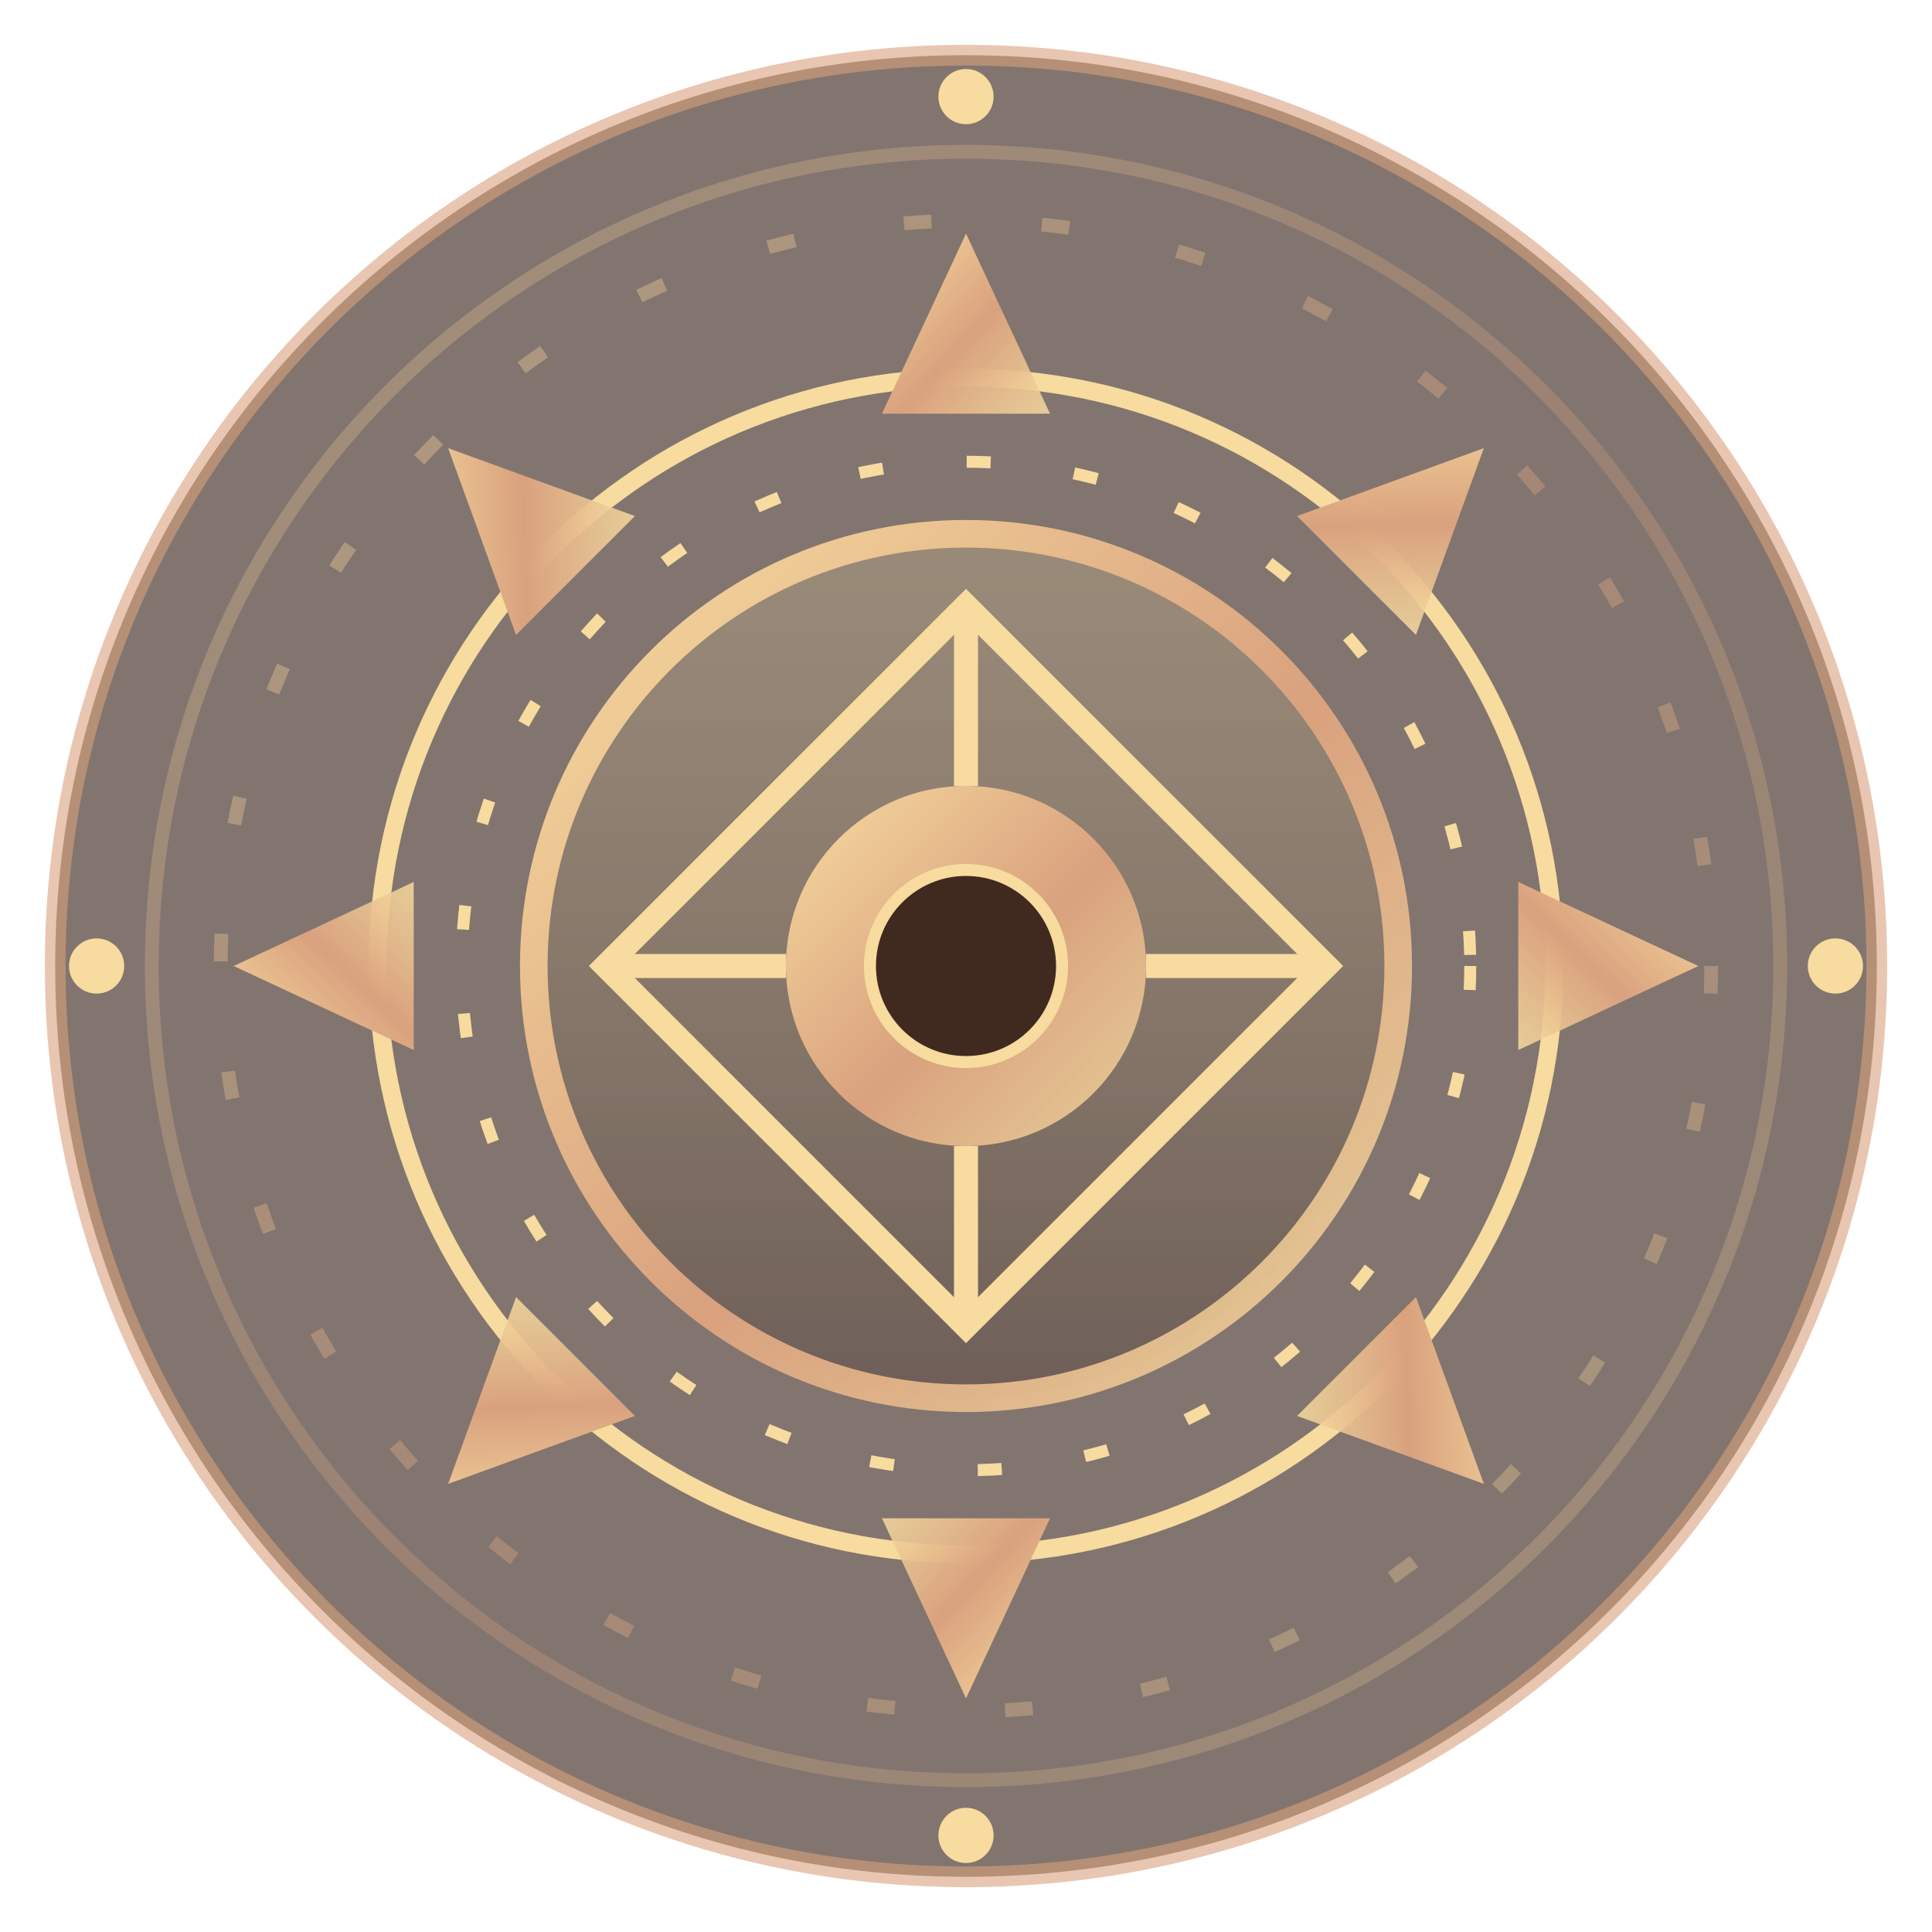
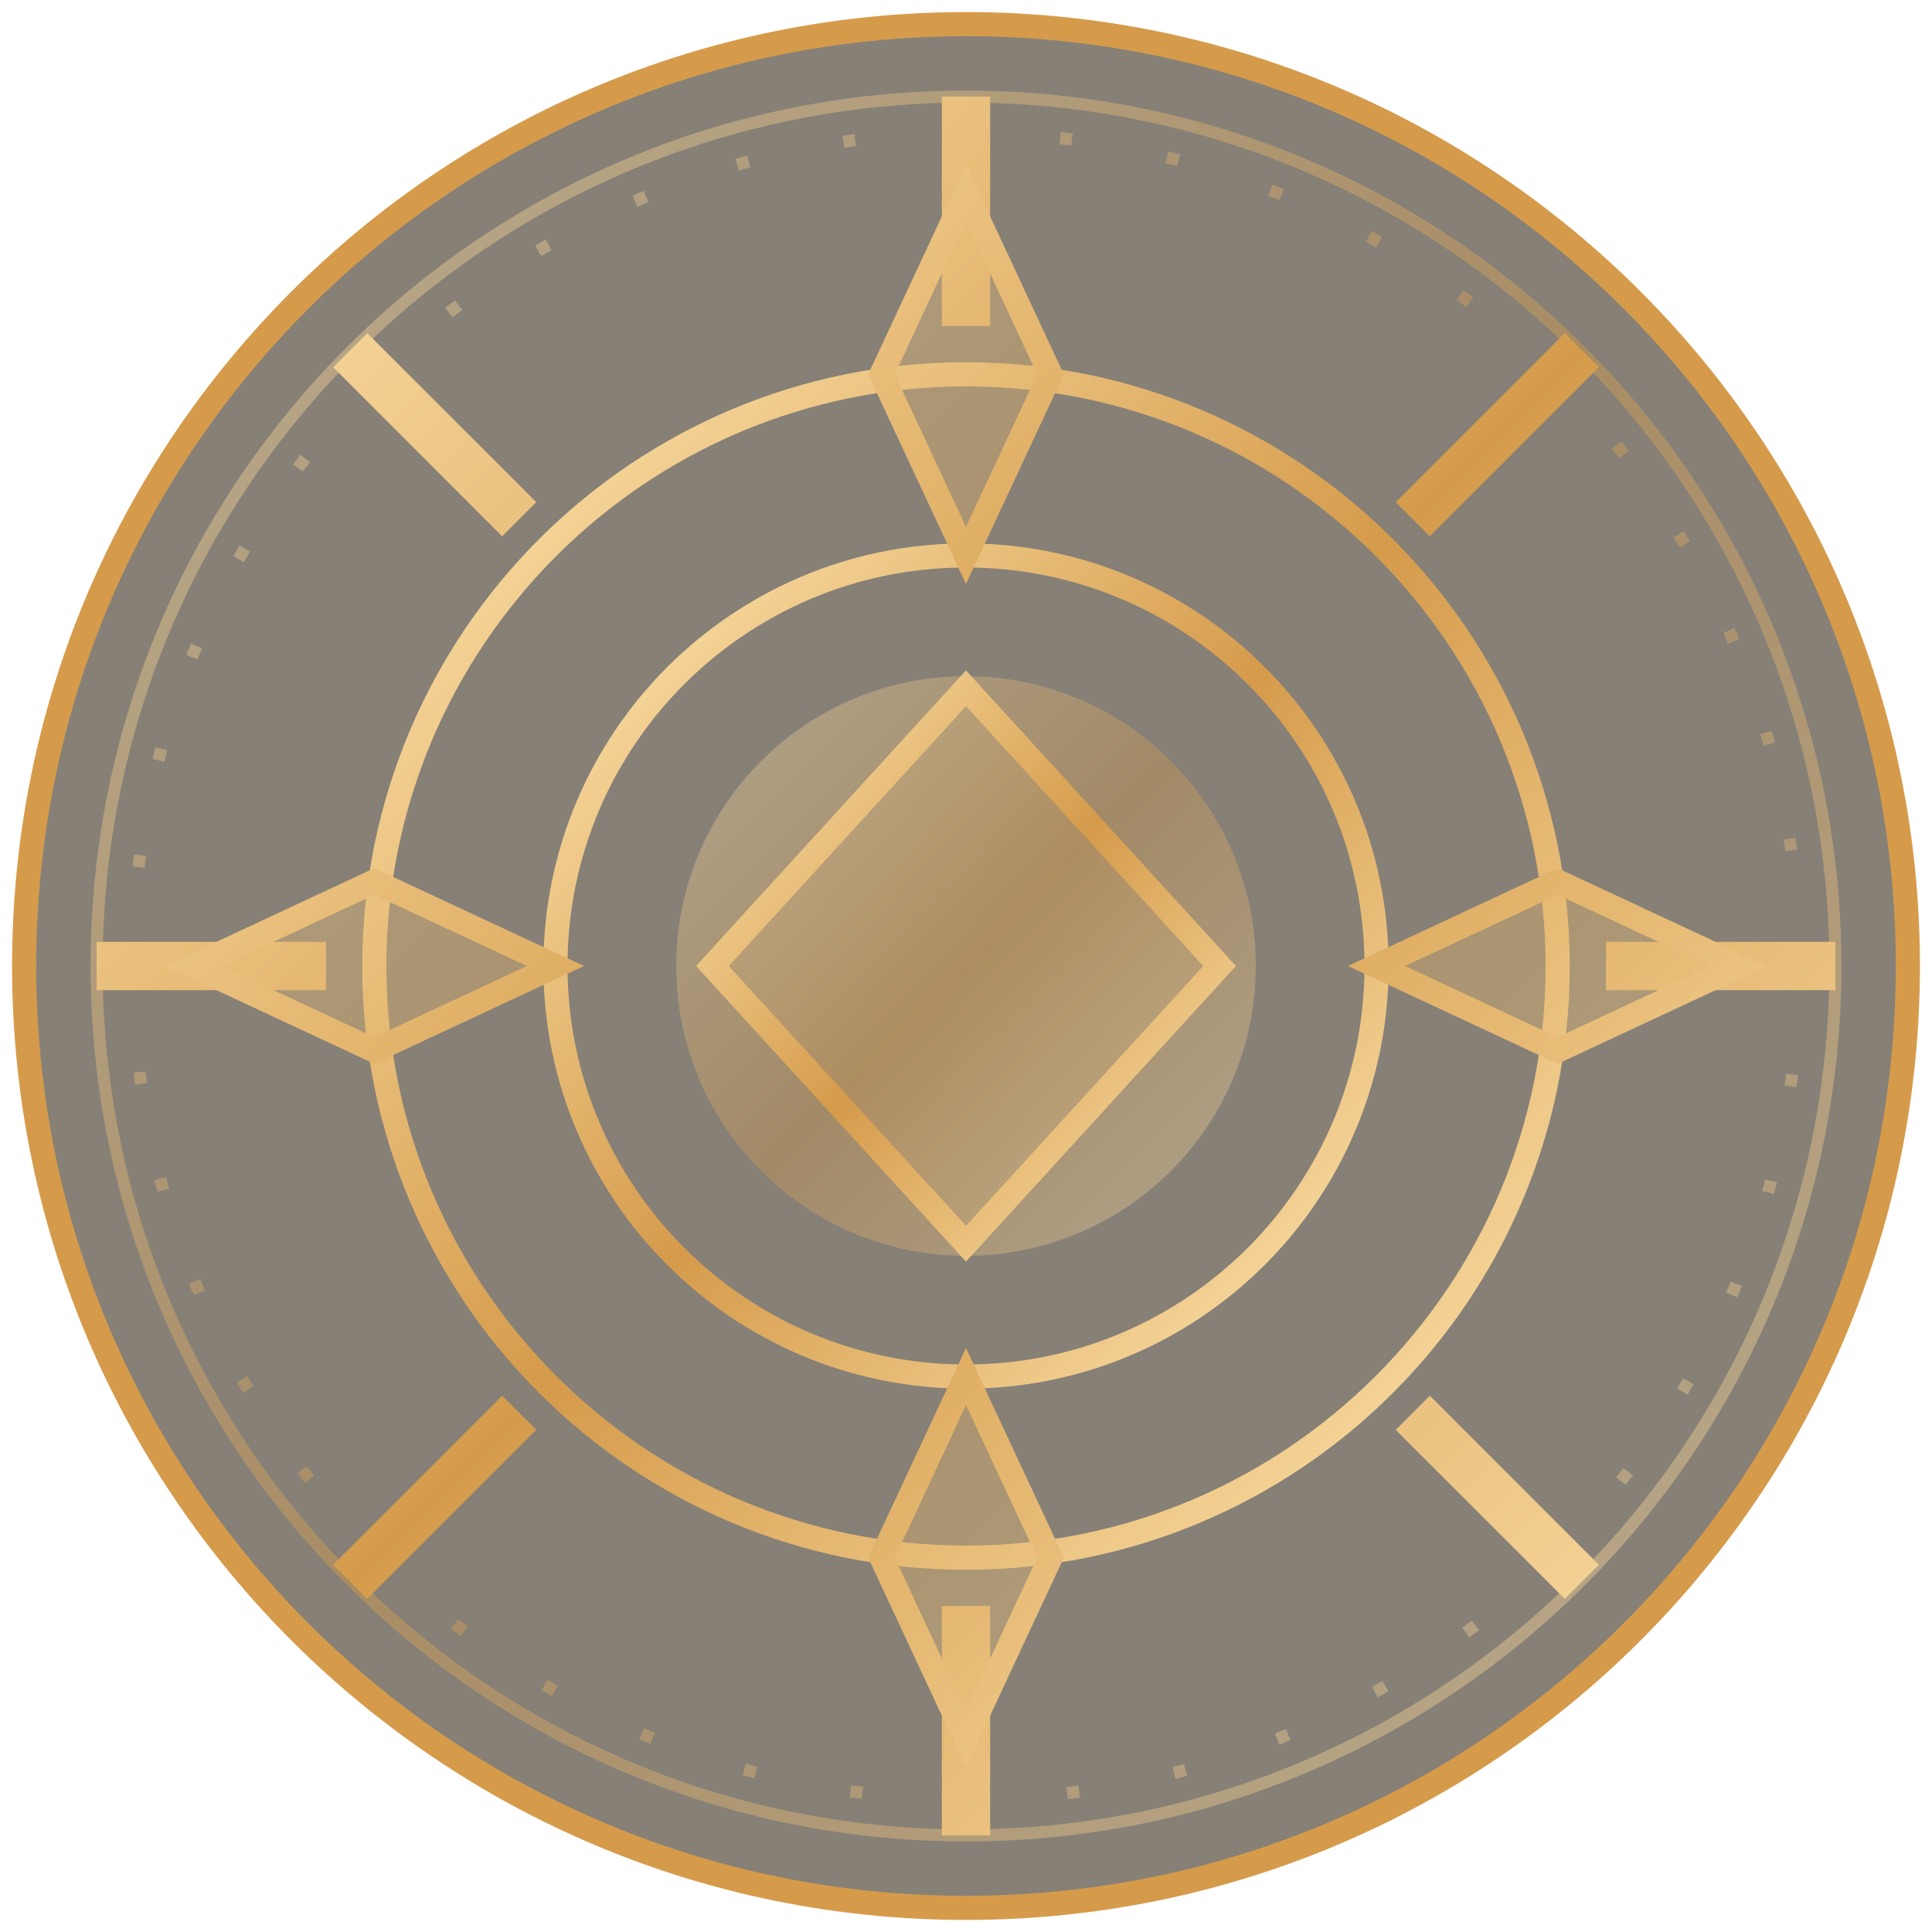
- <svg xmlns="http://www.w3.org/2000/svg" viewBox="0 0 140 140" fill="none">
+ <svg xmlns="http://www.w3.org/2000/svg" viewBox="0 0 160 160" fill="none" aria-hidden="true">
  <defs>
-     <linearGradient id="silver" x1="0" y1="0" x2="1" y2="1">
-       <stop stop-color="#f7db9f" />
-       <stop offset=".55" stop-color="#d9a17e" />
-       <stop offset="1" stop-color="#f7db9f" stop-opacity=".85" />
+     <linearGradient id="metal" x1="0" y1="0" x2="1" y2="1">
+       <stop stop-color="#ffe7b1" />
+       <stop offset=".50" stop-color="#d59b4b" />
+       <stop offset="1" stop-color="#ffe7b1" />
    </linearGradient>
-     <radialGradient id="glow">
-       <stop stop-color="#d9a17e" stop-opacity=".27" />
-       <stop offset="1" stop-color="#d9a17e" stop-opacity="0" />
+     <radialGradient id="shine">
+       <stop stop-color="#d59b4b" stop-opacity=".36" />
+       <stop offset="1" stop-color="#d59b4b" stop-opacity="0" />
    </radialGradient>
-     <linearGradient id="veil" x1="0" y1="0" x2="0" y2="1">
-       <stop stop-color="#f7db9f" stop-opacity=".21" />
-       <stop offset="1" stop-color="#39251b" stop-opacity=".28" />
+     <linearGradient id="fade" x1="0" x2="1">
+       <stop stop-color="white" stop-opacity="0" />
+       <stop offset=".33" stop-color="white" stop-opacity=".05" />
+       <stop offset=".62" stop-color="white" stop-opacity=".9" />
+       <stop offset="1" stop-color="white" />
    </linearGradient>
-     <linearGradient id="fog">
-       <stop stop-color="#fff" stop-opacity="0" />
-       <stop offset=".27" stop-color="#fff" stop-opacity=".18" />
-       <stop offset=".68" stop-color="#fff" stop-opacity=".9" />
-       <stop offset="1" stop-color="#fff" />
-     </linearGradient>
-     <mask id="fogmask">
-       <rect width="860" height="300" fill="url(#fog)" />
+     <mask id="f">
+       <rect width="860" height="300" fill="url(#fade)" />
    </mask>
  </defs>
-   <circle cx="70" cy="70" r="66" fill="#39251b" fill-opacity=".63" stroke="#d9a17e" stroke-opacity=".6" stroke-width="1.5" />
-   <circle cx="70" cy="70" r="59" stroke="url(#silver)" stroke-opacity=".28" stroke-width="1" />
-   <circle cx="70" cy="70" r="54" stroke="url(#silver)" stroke-opacity=".4" stroke-dasharray="2 8" />
-   <g transform="translate(70 70) scale(.87)" color="#f7db9f">
-     <circle r="49" stroke="currentColor" stroke-width="1.5" fill="none" />
-     <circle r="36" stroke="url(#silver)" stroke-width="2.3" fill="url(#veil)" />
-     <g fill="url(#silver)">
-       <path id="ray" d="M0-61L7-46H-7Z" />
-       <use href="#ray" transform="rotate(45)" />
-       <use href="#ray" transform="rotate(90)" />
-       <use href="#ray" transform="rotate(135)" />
-       <use href="#ray" transform="rotate(180)" />
-       <use href="#ray" transform="rotate(225)" />
-       <use href="#ray" transform="rotate(270)" />
-       <use href="#ray" transform="rotate(315)" />
+   <circle cx="80" cy="80" r="78" fill="#231908" fill-opacity=".55" stroke="#d59b4b" stroke-width="2" />
+   <circle cx="80" cy="80" r="72" stroke="url(#metal)" opacity=".44" />
+   <circle cx="80" cy="80" r="69" stroke="url(#metal)" stroke-dasharray="1 8" opacity=".42" />
+   <g>
+     <g stroke="url(#metal)" fill="none" stroke-width="2">
+       <circle cx="80" cy="80" r="49" />
+       <circle cx="80" cy="80" r="34" />
+       <path d="M80 8v19M80 133v19M8 80h19M133 80h19M29 29l14 14m74 74 14 14M131 29l-14 14m-74 74-14 14" stroke-width="4" />
+       <path d="M80 16l7 15-7 15-7-15ZM80 144l7-15-7-15-7 15ZM16 80l15-7 15 7-15 7ZM144 80l-15-7-15 7 15 7Z" fill="url(#metal)" fill-opacity=".4" />
    </g>
-     <path d="M0-30L30 0L0 30L-30 0Z" stroke="currentColor" fill="none" stroke-width="2" />
-     <circle r="15" fill="url(#silver)" />
-     <circle r="8" fill="#402a20" stroke="currentColor" />
-     <path d="M0-30V-15M0 15V30M-30 0H-15M15 0H30" stroke="currentColor" stroke-width="2" />
-     <circle r="42" stroke="currentColor" stroke-dasharray="2 7" fill="none" />
-   </g>
-   <g fill="#f7db9f">
-     <circle cx="70" cy="7" r="2" />
-     <circle cx="133" cy="70" r="2" />
-     <circle cx="70" cy="133" r="2" />
-     <circle cx="7" cy="70" r="2" />
+     <circle cx="80" cy="80" r="24" fill="url(#metal)" fill-opacity=".36" />
+     <path d="M80 57l21 23-21 23-21-23Z" stroke="url(#metal)" stroke-width="2" fill="url(#metal)" fill-opacity=".22" />
  </g>
</svg>
